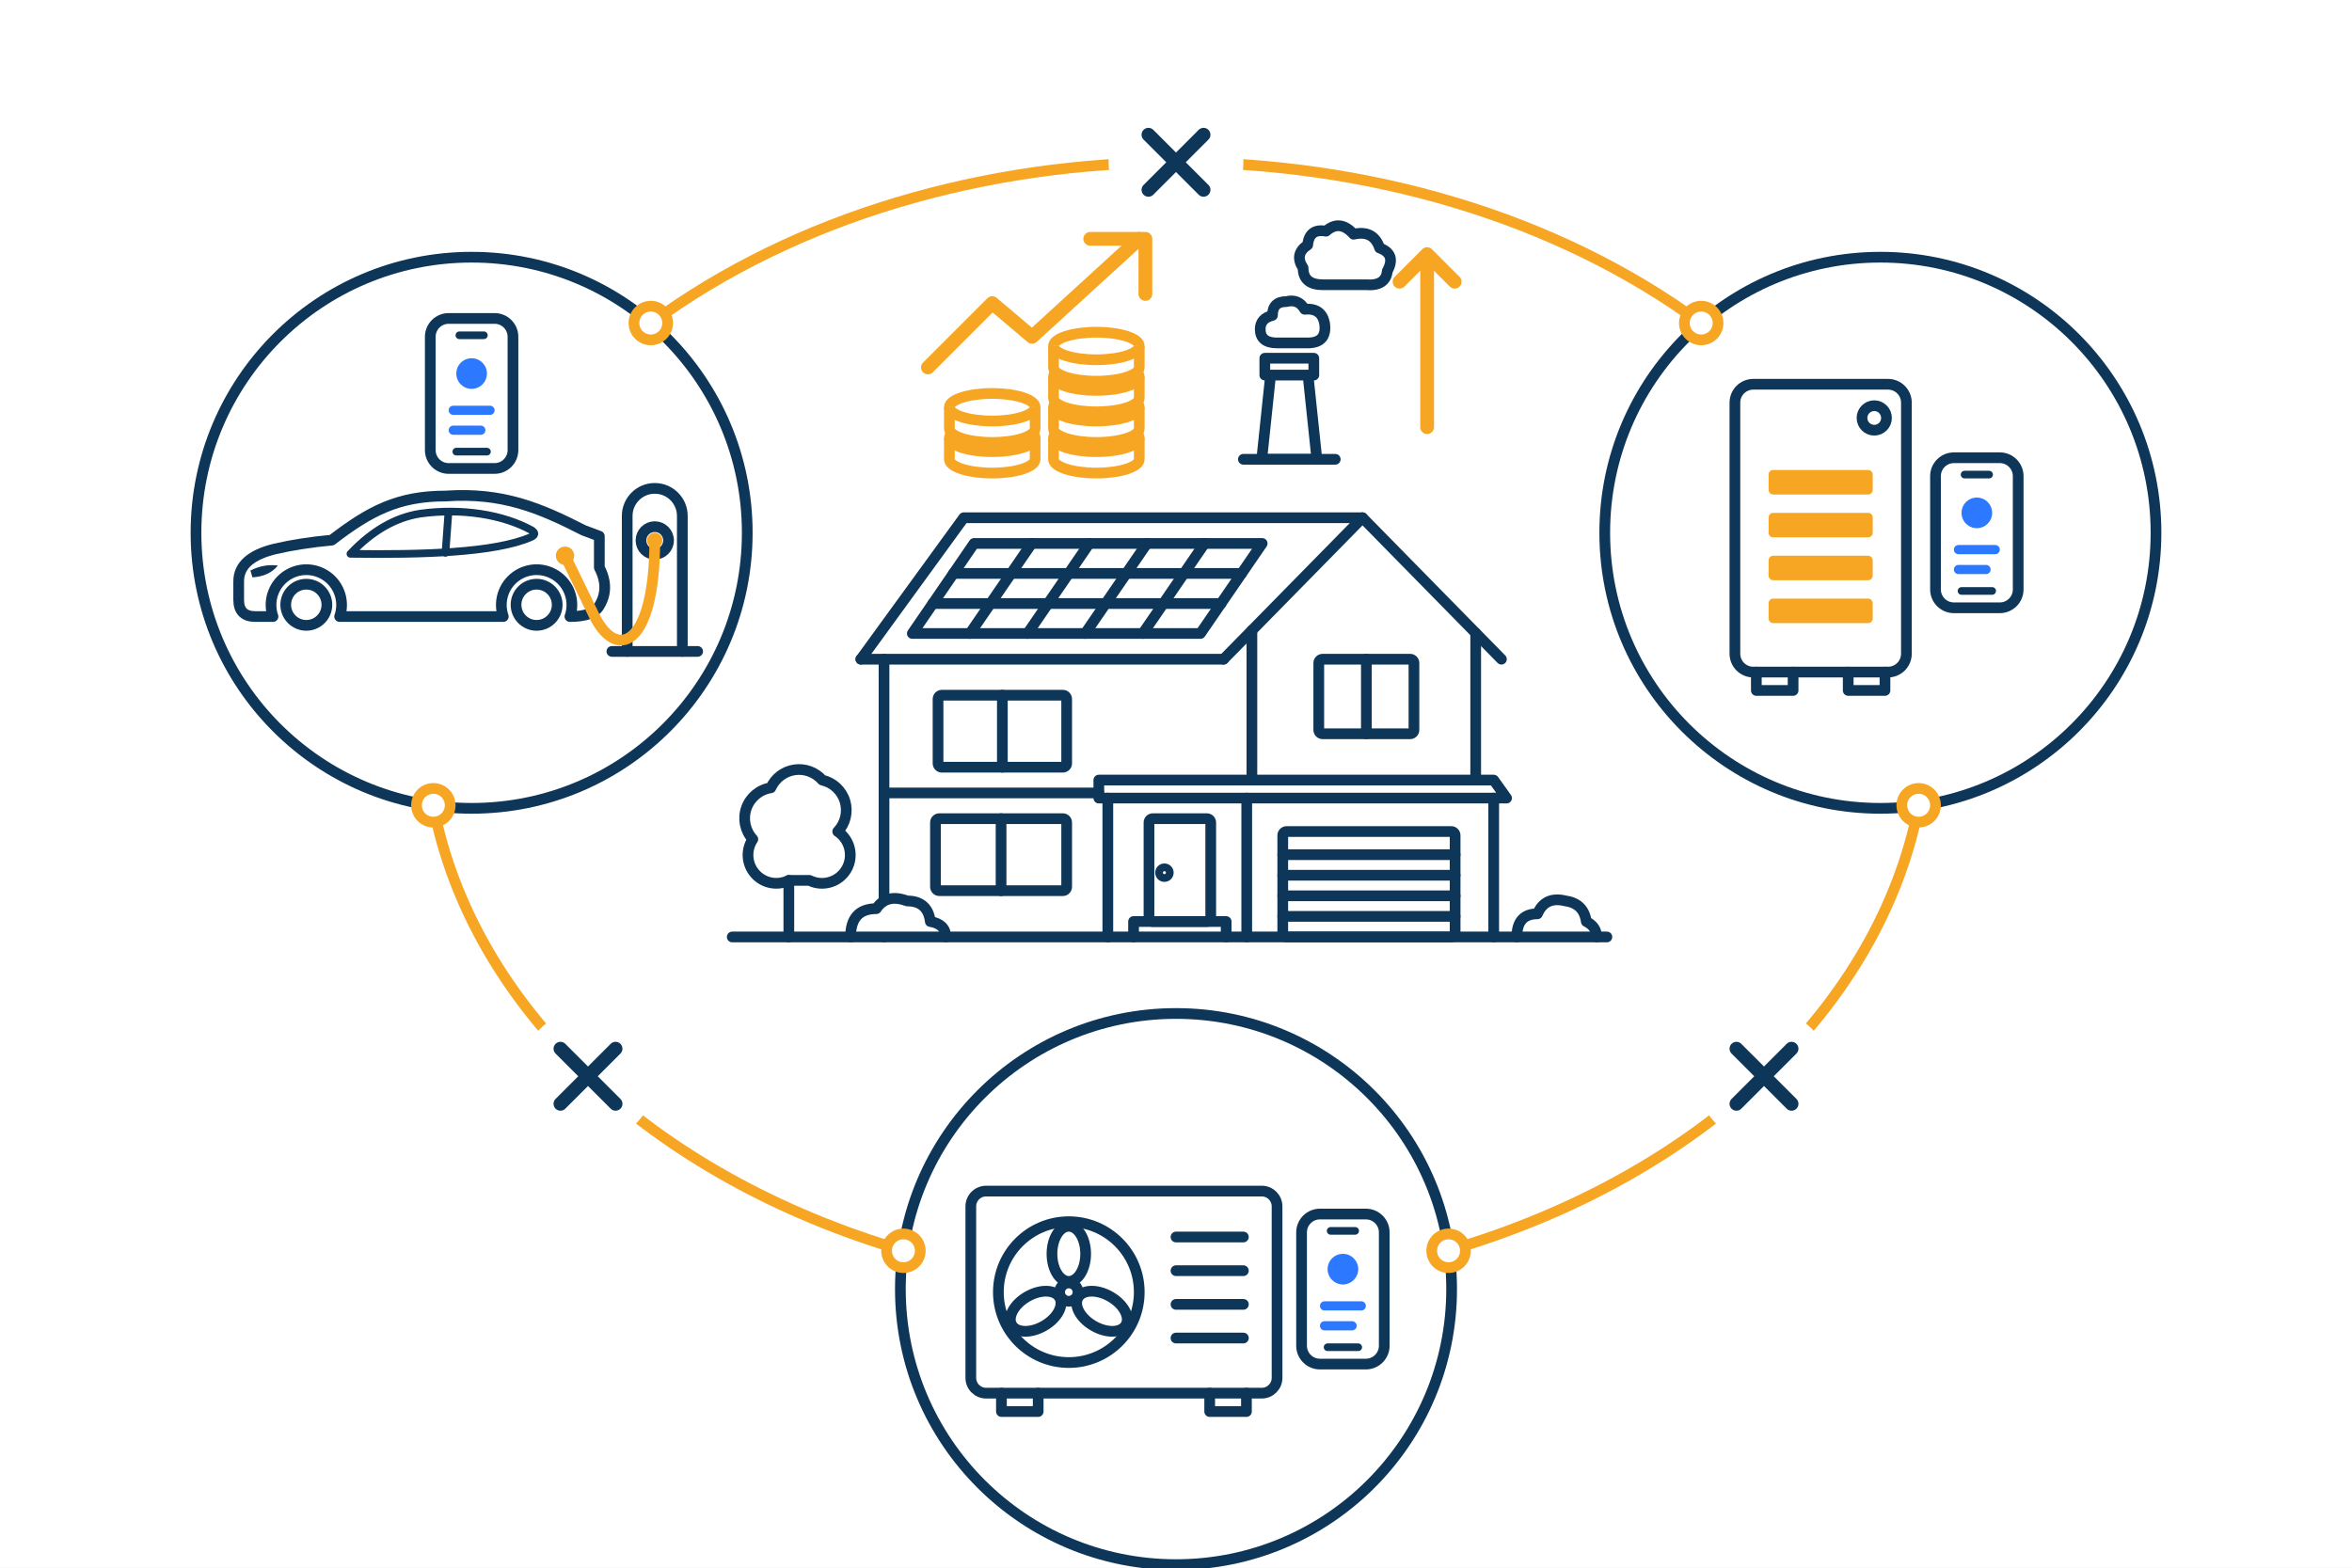
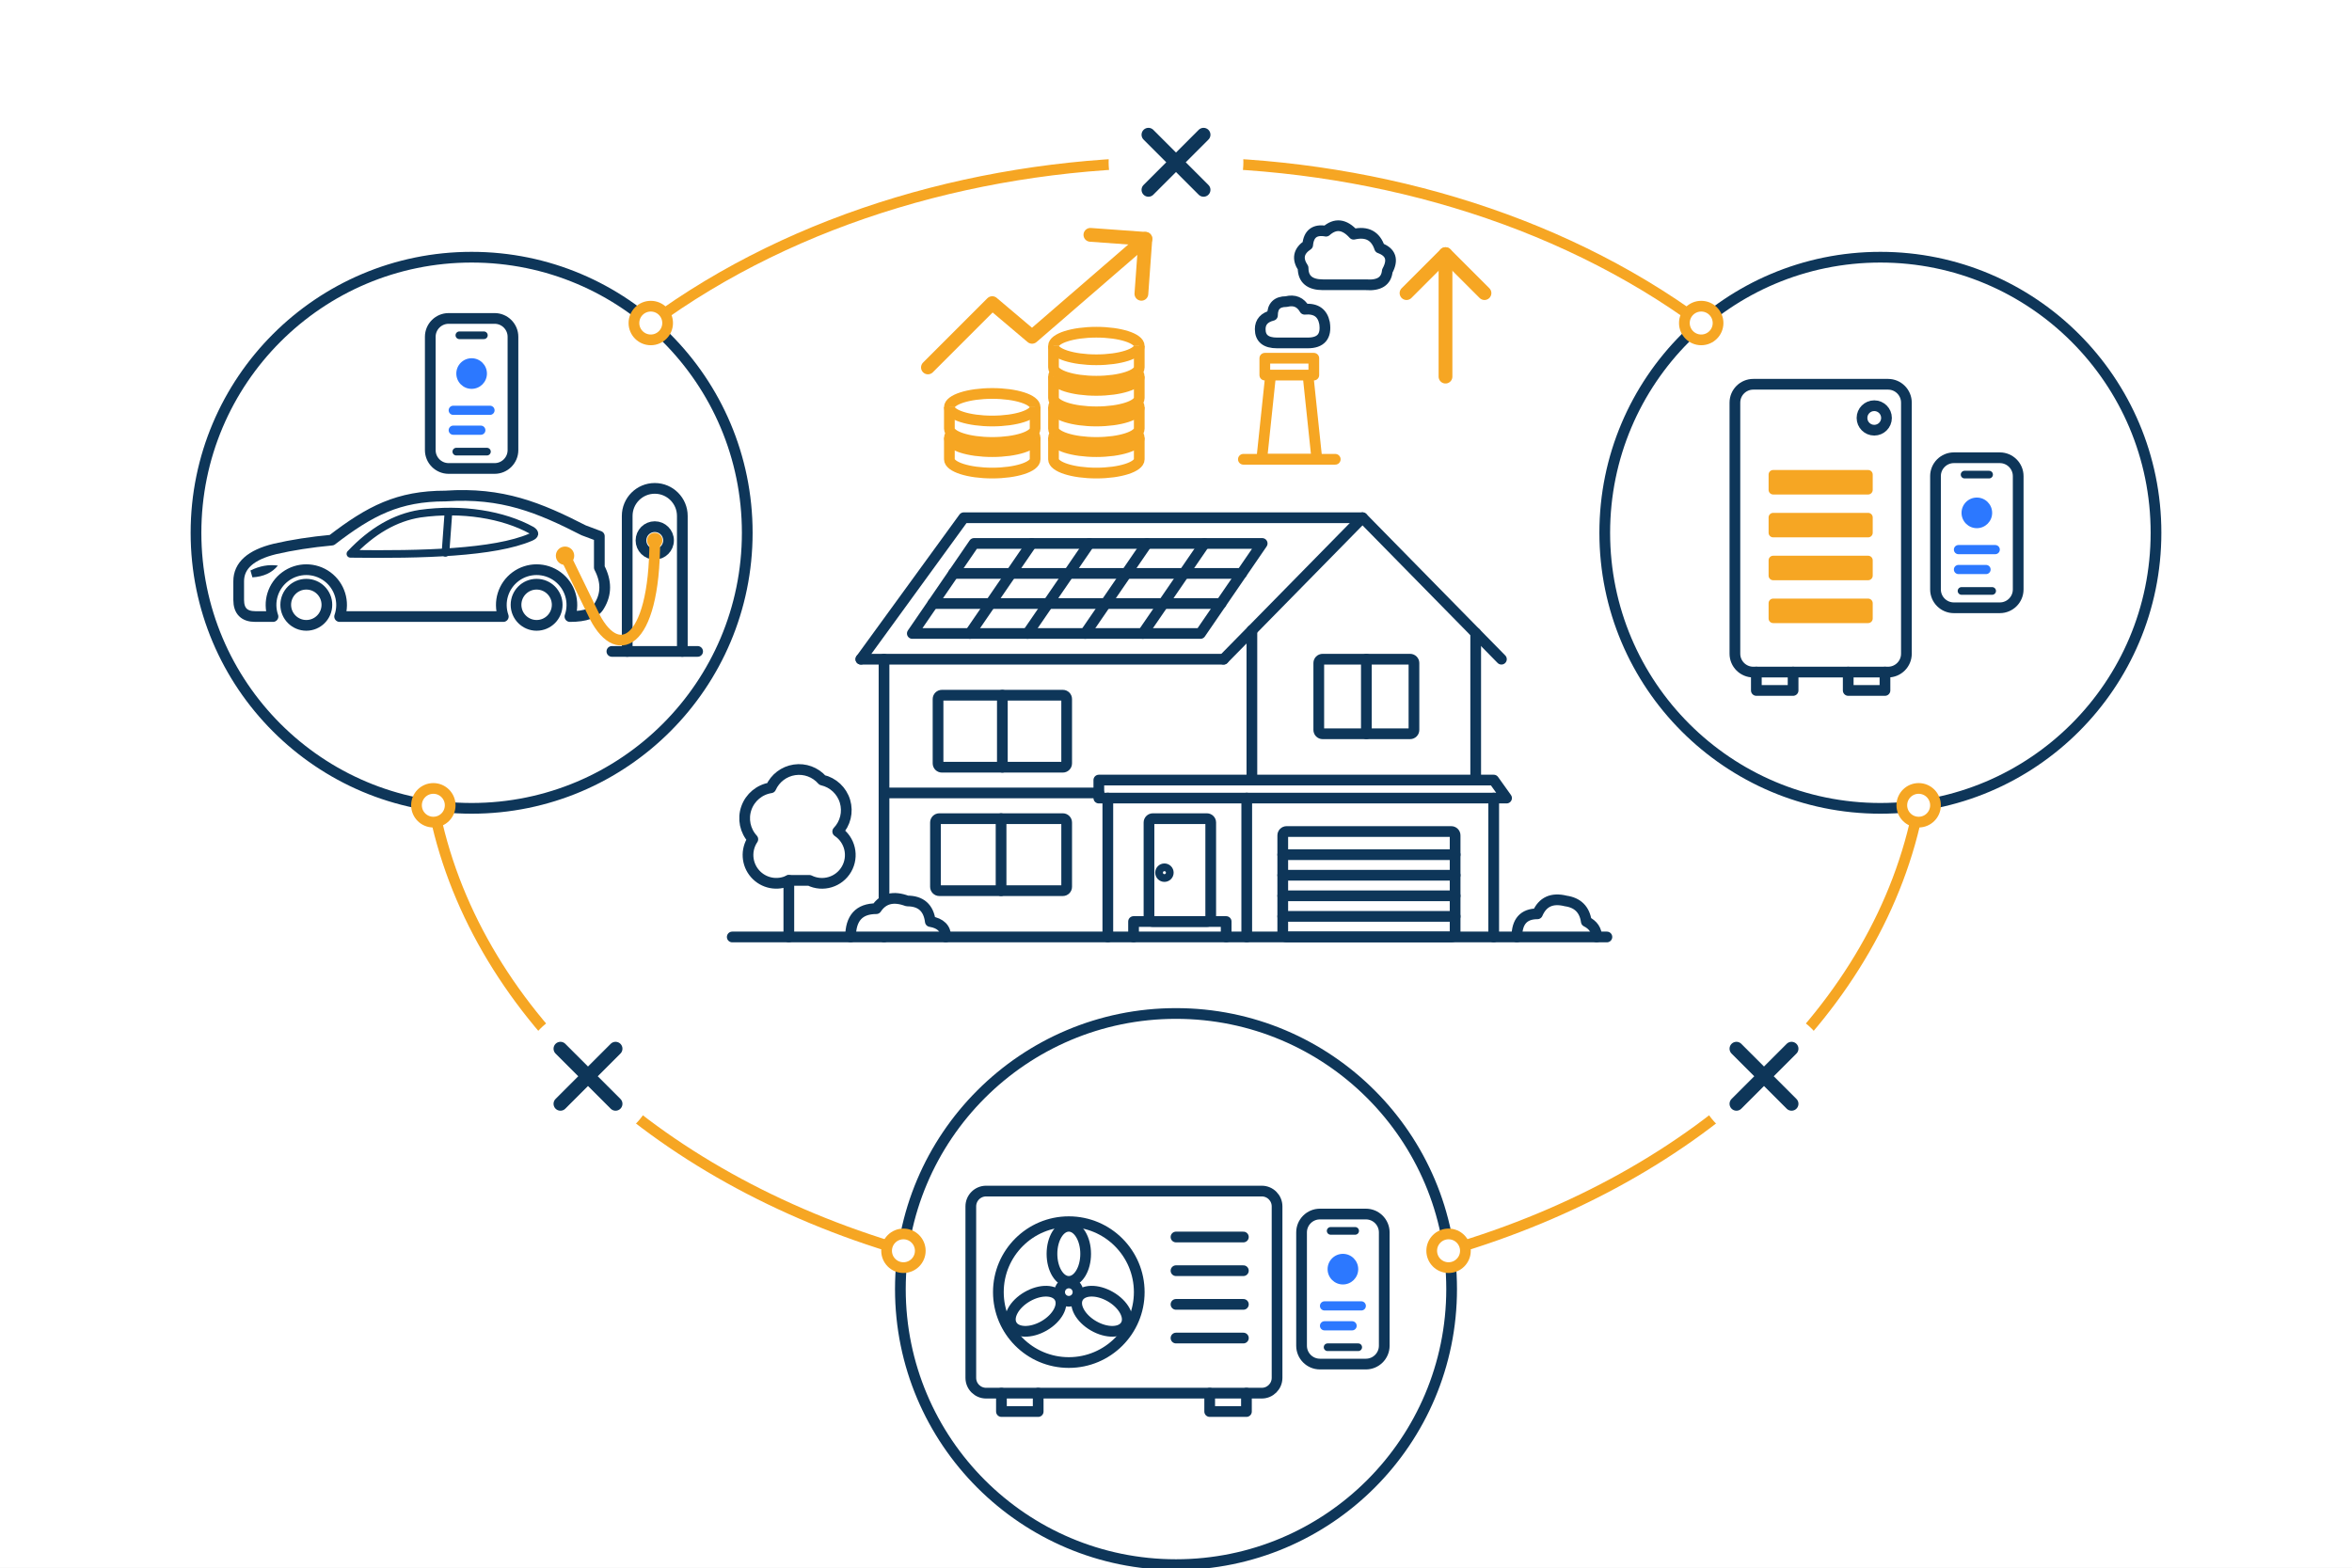
<svg xmlns="http://www.w3.org/2000/svg" width="1536" height="1024" viewBox="0 0 1536 1024">
+   <defs>
+     <path id="rise-arrowhead" d="M-25.456,25.456 L0,0 L25.456,25.456" />
+   </defs>
  <rect width="1536" height="1024" fill="#FFFFFF" />
  <path d="M1111.1,211.3 A490,368 0 0,0 424.9,211.3" fill="none" stroke="#F6A623" stroke-width="7" stroke-linecap="round" />
  <path d="M283.0,526.5 A490,368 0 0,0 589.6,816.7" fill="none" stroke="#F6A623" stroke-width="7" stroke-linecap="round" />
  <path d="M946.4,816.7 A490,368 0 0,0 1253.0,526.5" fill="none" stroke="#F6A623" stroke-width="7" stroke-linecap="round" />
  <circle cx="768" cy="106" r="44" fill="#FFFFFF" />
  <path d="M750,88 L786,124 M786,88 L750,124" fill="none" stroke="#0E3659" stroke-width="9" stroke-linecap="round" />
  <circle cx="384" cy="703" r="44" fill="#FFFFFF" />
  <path d="M366,685 L402,721 M402,685 L366,721" fill="none" stroke="#0E3659" stroke-width="9" stroke-linecap="round" />
  <circle cx="1152" cy="703" r="44" fill="#FFFFFF" />
  <path d="M1134,685 L1170,721 M1170,685 L1134,721" fill="none" stroke="#0E3659" stroke-width="9" stroke-linecap="round" />
  <circle cx="308" cy="348" r="180" fill="#FFFFFF" stroke="#0E3659" stroke-width="7" />
  <circle cx="1228" cy="348" r="180" fill="#FFFFFF" stroke="#0E3659" stroke-width="7" />
  <circle cx="768" cy="842" r="180" fill="#FFFFFF" stroke="#0E3659" stroke-width="7" />
  <circle cx="1111" cy="211" r="11" fill="#FFFFFF" stroke="#F6A623" stroke-width="7" />
  <circle cx="425" cy="211" r="11" fill="#FFFFFF" stroke="#F6A623" stroke-width="7" />
  <circle cx="283" cy="526" r="11" fill="#FFFFFF" stroke="#F6A623" stroke-width="7" />
  <circle cx="590" cy="817" r="11" fill="#FFFFFF" stroke="#F6A623" stroke-width="7" />
  <circle cx="946" cy="817" r="11" fill="#FFFFFF" stroke="#F6A623" stroke-width="7" />
  <circle cx="1253" cy="526" r="11" fill="#FFFFFF" stroke="#F6A623" stroke-width="7" />
  <g transform="translate(308,348)">
    <g transform="translate(-163,-40) scale(0.64)" fill="#FFFFFF" stroke="#0E3659" stroke-width="10.938" stroke-linecap="round" stroke-linejoin="round">
      <path d="M52,148 L34,148 Q17,148 17,131 L17,112 Q17,88 54,79 Q80,73 112,70 C151,40 180,25 228,25 C286,21 324,37 369,60 L385,66 L385,98 Q396,119 385,137 Q379,148 355,148 A36,36 0 1,0 287,148 L120,148 A36,36 0 1,0 52,148 Z" />
      <path d="M131,84 Q164,49 202,43 C245,37 287,44 316,60 Q322,64 315,67 C278,83 204,85 131,84 Z" stroke-width="7.812" />
      <path d="M231,42 L228,83" fill="none" stroke-width="7.812" />
      <circle cx="86" cy="136" r="21" />
      <circle cx="321" cy="136" r="21" />
      <path d="M29,101 Q43,94 57,96 Q48,107 31,108 Z" fill="#0E3659" stroke="none" />
    </g>
    <g fill="none" stroke="#0E3659" stroke-width="7" stroke-linecap="round" stroke-linejoin="round">
      <path d="M101.6,77.5 L101.6,-11.0 A18.0,18.0 0 0,1 137.6,-11.0 L137.6,77.5" />
      <path d="M91.6,77.5 L147.6,77.5" />
      <circle cx="119.6" cy="5.0" r="9" />
    </g>
    <path d="M119.6,5.0 C119.6,75.0 94,85 79,52 L61,15" fill="none" stroke="#F6A623" stroke-width="7" stroke-linecap="round" />
    <circle cx="119.6" cy="5.0" r="5" fill="#F6A623" />
    <circle cx="61" cy="15" r="6" fill="#F6A623" />
    <g transform="translate(-27.0,-140.0)">
      <rect x="0" y="0" width="54" height="98" rx="12" fill="none" stroke="#0E3659" stroke-width="7" stroke-linecap="round" stroke-linejoin="round" />
      <path d="M19,11 L35,11 M17,87 L37,87" fill="none" stroke="#0E3659" stroke-width="5" stroke-linecap="round" stroke-linejoin="round" />
      <circle cx="27" cy="36" r="10" fill="#2C78FF" />
      <path d="M15,60 L39,60 M15,73 L33,73" stroke="#2C78FF" stroke-width="6" stroke-linecap="round" />
    </g>
  </g>
  <g transform="translate(768,842)">
    <g fill="none" stroke="#0E3659" stroke-width="7" stroke-linecap="round" stroke-linejoin="round">
      <rect x="-134" y="-64" width="200" height="132" rx="10" />
      <circle cx="-70" cy="2" r="46" />
      <circle cx="-70" cy="2" r="6" />
      <ellipse cx="-70" cy="-23" rx="11" ry="18" transform="rotate(0,-70,2)" />
      <ellipse cx="-70" cy="-23" rx="11" ry="18" transform="rotate(120,-70,2)" />
      <ellipse cx="-70" cy="-23" rx="11" ry="18" transform="rotate(240,-70,2)" />
      <path d="M0,-34 L44,-34" />
      <path d="M0,-12 L44,-12" />
      <path d="M0,10 L44,10" />
      <path d="M0,32 L44,32" />
      <path d="M-114,68 L-114,80 L-90,80 L-90,68 M22,68 L22,80 L46,80 L46,68" />
    </g>
    <g transform="translate(82.0,-49.0)">
      <rect x="0" y="0" width="54" height="98" rx="12" fill="none" stroke="#0E3659" stroke-width="7" stroke-linecap="round" stroke-linejoin="round" />
      <path d="M19,11 L35,11 M17,87 L37,87" fill="none" stroke="#0E3659" stroke-width="5" stroke-linecap="round" stroke-linejoin="round" />
      <circle cx="27" cy="36" r="10" fill="#2C78FF" />
      <path d="M15,60 L39,60 M15,73 L33,73" stroke="#2C78FF" stroke-width="6" stroke-linecap="round" />
    </g>
  </g>
  <g transform="translate(1228,348)">
    <g fill="none" stroke="#0E3659" stroke-width="7" stroke-linecap="round" stroke-linejoin="round">
      <rect x="-95" y="-97" width="112" height="188" rx="12" />
      <circle cx="-4" cy="-75" r="8" />
      <path d="M-81,91 L-81,103 L-57,103 L-57,91 M-21,91 L-21,103 L3,103 L3,91" />
    </g>
    <rect x="-73" y="-41" width="68" height="16" rx="3" fill="#F6A623" />
    <rect x="-73" y="-13" width="68" height="16" rx="3" fill="#F6A623" />
    <rect x="-73" y="15" width="68" height="16" rx="3" fill="#F6A623" />
    <rect x="-73" y="43" width="68" height="16" rx="3" fill="#F6A623" />
    <g transform="translate(36.0,-49.0)">
      <rect x="0" y="0" width="54" height="98" rx="12" fill="none" stroke="#0E3659" stroke-width="7" stroke-linecap="round" stroke-linejoin="round" />
      <path d="M19,11 L35,11 M17,87 L37,87" fill="none" stroke="#0E3659" stroke-width="5" stroke-linecap="round" stroke-linejoin="round" />
      <circle cx="27" cy="36" r="10" fill="#2C78FF" />
      <path d="M15,60 L39,60 M15,73 L33,73" stroke="#2C78FF" stroke-width="6" stroke-linecap="round" />
    </g>
  </g>
  <g transform="translate(495.0,319.7)">
    <g transform="scale(0.84)" fill="none" stroke="#0E3659" stroke-width="8.333" stroke-linecap="round" stroke-linejoin="round">
      <path d="M80,132 L160,22 L470,22" />
      <path d="M120,112 L168,42 L392,42 L344,112 Z" />
      <path d="M152.0,65.3 L376.0,65.3" />
      <path d="M136.0,88.7 L360.0,88.7" />
      <path d="M212.8,42 L164.8,112" />
      <path d="M257.6,42 L209.6,112" />
      <path d="M302.4,42 L254.4,112" />
      <path d="M347.2,42 L299.2,112" />
      <path d="M80,132 L362,132" />
      <path d="M362,132 L470,22 L578,132" />
      <path d="M384,109.6 L384,226 M558,111.6 L558,226" />
      <rect x="436" y="132" width="74" height="58" rx="3" />
      <path d="M473,132 L473,190" />
      <path d="M98,132 L98,348 M98,236 L265,236" />
      <rect x="140" y="160" width="100" height="56" rx="3" />
      <path d="M190,160 L190,216" />
      <rect x="138" y="256" width="102" height="56" rx="3" />
      <path d="M189,256 L189,312" />
      <path d="M265,240 L265,226 L572,226 L582,240 Z" />
      <path d="M272,240 L272,348 M572,240 L572,348" />
      <rect x="304" y="256" width="48" height="80" rx="3" />
      <circle cx="316" cy="298" r="3" />
      <path d="M292,348 L292,336 L364,336 L364,348" />
      <path d="M380,240 L380,348" />
      <rect x="408" y="266" width="134" height="82" rx="3" />
      <path d="M408,284 L542,284" />
      <path d="M408,300 L542,300" />
      <path d="M408,316 L542,316" />
      <path d="M408,332 L542,332" />
      <path d="M24,304 A22,22 0 0,1 -4,272 A24,24 0 0,1 10,232 A24,24 0 0,1 50,226 A24,24 0 0,1 62,266 A22,22 0 0,1 40,304 Z" fill="#FFFFFF" />
      <path d="M24,348 L24,304" />
      <path d="M72,348 Q72,326 92,326 Q100,314 116,320 Q132,320 134,336 Q146,338 146,348" fill="#FFFFFF" />
      <path d="M590,348 Q590,330 606,330 Q612,316 628,320 Q642,322 644,336 Q652,340 652,348" fill="#FFFFFF" />
      <path d="M-20,348 L660,348" />
    </g>
  </g>
  <g fill="#FFFFFF" stroke="#F6A623" stroke-width="7" stroke-linejoin="round">
    <path d="M620,300 L620,286 A28,9 0 0,1 676,286 L676,300 A28,9 0 0,1 620,300 Z" />
    <path d="M620,286 A28,9 0 0,0 676,286" />
    <path d="M620,280 L620,266 A28,9 0 0,1 676,266 L676,280 A28,9 0 0,1 620,280 Z" />
    <path d="M620,266 A28,9 0 0,0 676,266" />
    <path d="M688,300 L688,286 A28,9 0 0,1 744,286 L744,300 A28,9 0 0,1 688,300 Z" />
    <path d="M688,286 A28,9 0 0,0 744,286" />
    <path d="M688,280 L688,266 A28,9 0 0,1 744,266 L744,280 A28,9 0 0,1 688,280 Z" />
    <path d="M688,266 A28,9 0 0,0 744,266" />
    <path d="M688,260 L688,246 A28,9 0 0,1 744,246 L744,260 A28,9 0 0,1 688,260 Z" />
    <path d="M688,246 A28,9 0 0,0 744,246" />
    <path d="M688,240 L688,226 A28,9 0 0,1 744,226 L744,240 A28,9 0 0,1 688,240 Z" />
    <path d="M688,226 A28,9 0 0,0 744,226" />
  </g>
-   <path d="M606,240 L648,198 L674,220 L744,156" fill="none" stroke="#F6A623" stroke-width="9" stroke-linecap="round" stroke-linejoin="round" />
-   <path d="M712,156 L748,156 L748,192" fill="none" stroke="#F6A623" stroke-width="9" stroke-linecap="round" stroke-linejoin="round" />
+   <g fill="none" stroke="#F6A623" stroke-width="9" stroke-linecap="round" stroke-linejoin="round">
+     <path d="M606,240 L648,198 L674,220 L748,156" />
+     <use href="#rise-arrowhead" transform="translate(748,156) rotate(49.14462)" />
+   </g>
  <g fill="#FFFFFF" stroke="#0E3659" stroke-width="7" stroke-linecap="round" stroke-linejoin="round">
-     <path d="M824,300 L830,243 L854,243 L860,300 Z" />
-     <path d="M826,234 L858,234 L858,245 L826,245 Z" />
-     <path d="M812,300 L872,300" fill="none" />
+     <g stroke="#F6A623">
+       <path d="M824,300 L830,243 L854,243 L860,300 Z" />
+       <path d="M826,234 L858,234 L858,245 L826,245 Z" />
+       <path d="M812,300 L872,300" fill="none" />
+     </g>
    <path d="M834,224 Q823,224 823,215 Q823,208 831,206 Q831,197 840,197 Q848,195 852,202 Q863,201 865,211 Q867,224 854,224 Z" />
    <path d="M864,186 Q851,186 851,175 Q845,166 854,160 Q855,149 866,151 Q875,143 884,153 Q897,150 901,162 Q912,166 906,177 Q905,187 892,186 Z" />
  </g>
-   <path d="M932,279 L932,166 M914,184 L932,166 L950,184" fill="none" stroke="#F6A623" stroke-width="9" stroke-linecap="round" stroke-linejoin="round" />
+   <g fill="none" stroke="#F6A623" stroke-width="9" stroke-linecap="round" stroke-linejoin="round">
+     <path d="M944,246 L944,166" />
+     <use href="#rise-arrowhead" transform="translate(944,166)" />
+   </g>
</svg>
